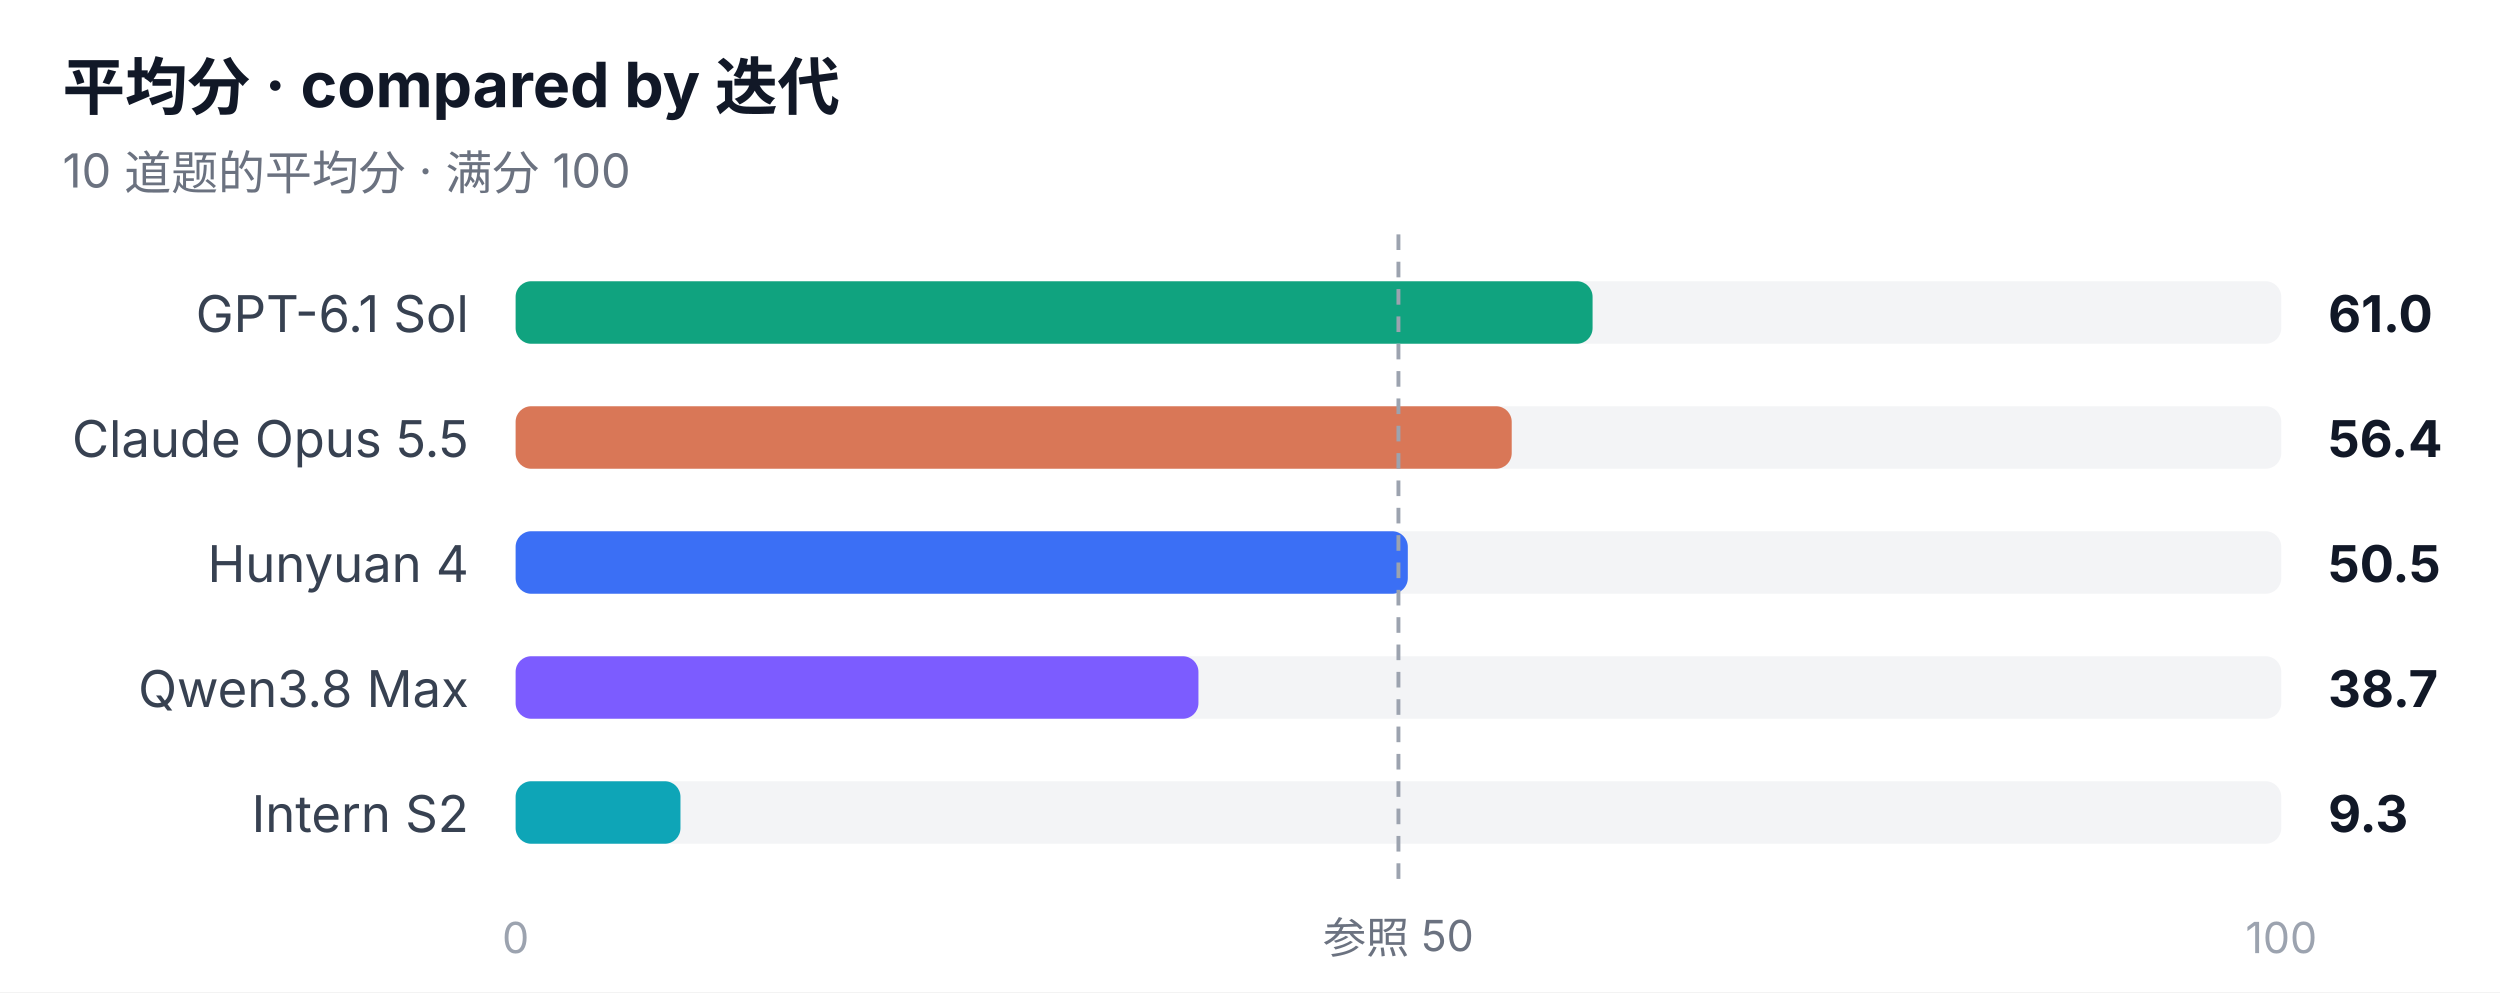
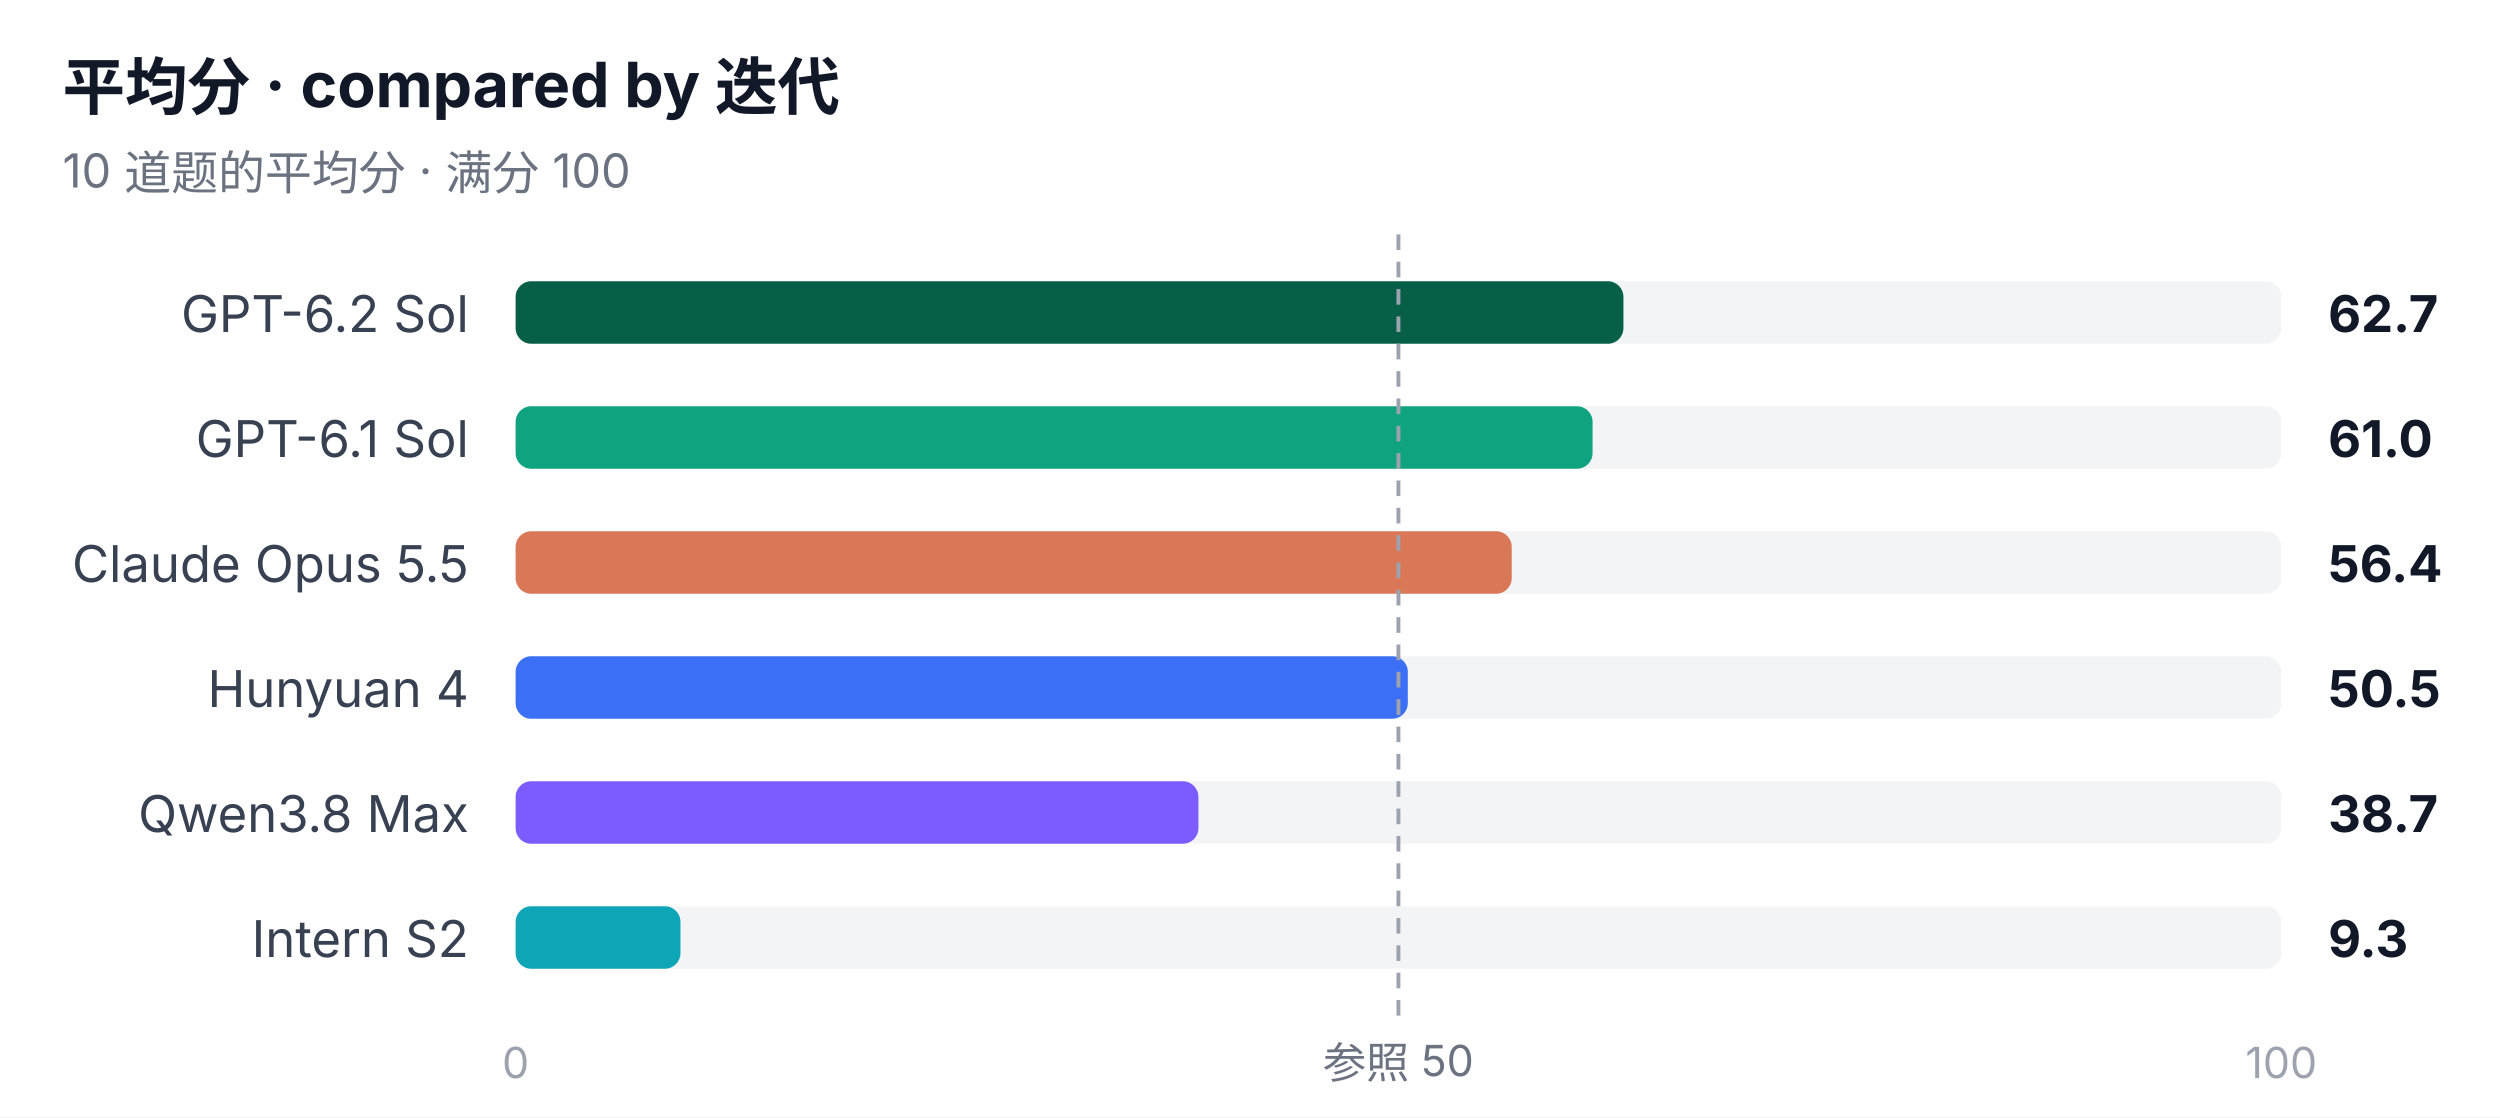
- <svg xmlns="http://www.w3.org/2000/svg" width="640" height="254" viewBox="0 0 640 254" font-family="Inter, -apple-system, BlinkMacSystemFont, 'Segoe UI', Roboto, 'Helvetica Neue', Arial, 'PingFang SC', 'Microsoft YaHei', sans-serif">
-   <rect width="640" height="254" fill="#ffffff" />
+ <svg xmlns="http://www.w3.org/2000/svg" width="640" height="286" viewBox="0 0 640 286" font-family="Inter, -apple-system, BlinkMacSystemFont, 'Segoe UI', Roboto, 'Helvetica Neue', Arial, 'PingFang SC', 'Microsoft YaHei', sans-serif">
+   <rect width="640" height="286" fill="#ffffff" />
  <text x="16" y="28" font-size="16" font-weight="700" fill="#111827">平均分 · compared by 迭代</text>
  <text x="16" y="48" font-size="12" fill="#6b7280">10 道题的平均分 · 满分 100</text>
-   <text x="120" y="85.0" font-size="13" fill="#374151" text-anchor="end">GPT-6.1 Sol</text>
+   <text x="120" y="85.0" font-size="13" fill="#374151" text-anchor="end">GPT-6.2 Sol</text>
  <rect x="132" y="72.0" width="452" height="16" rx="4" fill="#f3f4f6" />
-   <rect x="132" y="72.0" width="275.7" height="16" rx="4" fill="#10a37f" />
-   <text x="596" y="85.0" font-size="13" font-weight="700" fill="#111827">61.0</text>
-   <text x="120" y="117.0" font-size="13" fill="#374151" text-anchor="end">Claude Opus 5.5</text>
+   <rect x="132" y="72.0" width="283.6" height="16" rx="4" fill="#065f46" />
+   <text x="596" y="85.0" font-size="13" font-weight="700" fill="#111827">62.7</text>
+   <text x="120" y="117.0" font-size="13" fill="#374151" text-anchor="end">GPT-6.1 Sol</text>
  <rect x="132" y="104.0" width="452" height="16" rx="4" fill="#f3f4f6" />
-   <rect x="132" y="104.0" width="255.0" height="16" rx="4" fill="#d97757" />
-   <text x="596" y="117.0" font-size="13" font-weight="700" fill="#111827">56.4</text>
-   <text x="120" y="149.0" font-size="13" fill="#374151" text-anchor="end">Hunyuan 4</text>
+   <rect x="132" y="104.0" width="275.7" height="16" rx="4" fill="#10a37f" />
+   <text x="596" y="117.0" font-size="13" font-weight="700" fill="#111827">61.0</text>
+   <text x="120" y="149.0" font-size="13" fill="#374151" text-anchor="end">Claude Opus 5.5</text>
  <rect x="132" y="136.0" width="452" height="16" rx="4" fill="#f3f4f6" />
-   <rect x="132" y="136.0" width="228.4" height="16" rx="4" fill="#3b6ff5" />
-   <text x="596" y="149.0" font-size="13" font-weight="700" fill="#111827">50.5</text>
-   <text x="120" y="181.0" font-size="13" fill="#374151" text-anchor="end">Qwen3.8 Max</text>
+   <rect x="132" y="136.0" width="255.0" height="16" rx="4" fill="#d97757" />
+   <text x="596" y="149.0" font-size="13" font-weight="700" fill="#111827">56.4</text>
+   <text x="120" y="181.0" font-size="13" fill="#374151" text-anchor="end">Hunyuan 4</text>
  <rect x="132" y="168.0" width="452" height="16" rx="4" fill="#f3f4f6" />
-   <rect x="132" y="168.0" width="174.8" height="16" rx="4" fill="#7c5cff" />
-   <text x="596" y="181.0" font-size="13" font-weight="700" fill="#111827">38.7</text>
-   <text x="120" y="213.0" font-size="13" fill="#374151" text-anchor="end">Intern S2</text>
+   <rect x="132" y="168.0" width="228.4" height="16" rx="4" fill="#3b6ff5" />
+   <text x="596" y="181.0" font-size="13" font-weight="700" fill="#111827">50.5</text>
+   <text x="120" y="213.0" font-size="13" fill="#374151" text-anchor="end">Qwen3.8 Max</text>
  <rect x="132" y="200.0" width="452" height="16" rx="4" fill="#f3f4f6" />
-   <rect x="132" y="200.0" width="42.2" height="16" rx="4" fill="#0ea5b7" />
-   <text x="596" y="213.0" font-size="13" font-weight="700" fill="#111827">9.3</text>
-   <line x1="358.0" y1="60" x2="358.0" y2="228" stroke="#9ca3af" stroke-dasharray="4 3" />
-   <text x="132.0" y="244" font-size="11" fill="#9ca3af" text-anchor="middle">0</text>
-   <text x="358.0" y="244" font-size="11" fill="#6b7280" text-anchor="middle">参照 50</text>
-   <text x="584.0" y="244" font-size="11" fill="#9ca3af" text-anchor="middle">100</text>
+   <rect x="132" y="200.0" width="174.8" height="16" rx="4" fill="#7c5cff" />
+   <text x="596" y="213.0" font-size="13" font-weight="700" fill="#111827">38.7</text>
+   <text x="120" y="245.0" font-size="13" fill="#374151" text-anchor="end">Intern S2</text>
+   <rect x="132" y="232.0" width="452" height="16" rx="4" fill="#f3f4f6" />
+   <rect x="132" y="232.0" width="42.2" height="16" rx="4" fill="#0ea5b7" />
+   <text x="596" y="245.0" font-size="13" font-weight="700" fill="#111827">9.3</text>
+   <line x1="358.0" y1="60" x2="358.0" y2="260" stroke="#9ca3af" stroke-dasharray="4 3" />
+   <text x="132.0" y="276" font-size="11" fill="#9ca3af" text-anchor="middle">0</text>
+   <text x="358.0" y="276" font-size="11" fill="#6b7280" text-anchor="middle">参照 50</text>
+   <text x="584.0" y="276" font-size="11" fill="#9ca3af" text-anchor="middle">100</text>
</svg>
